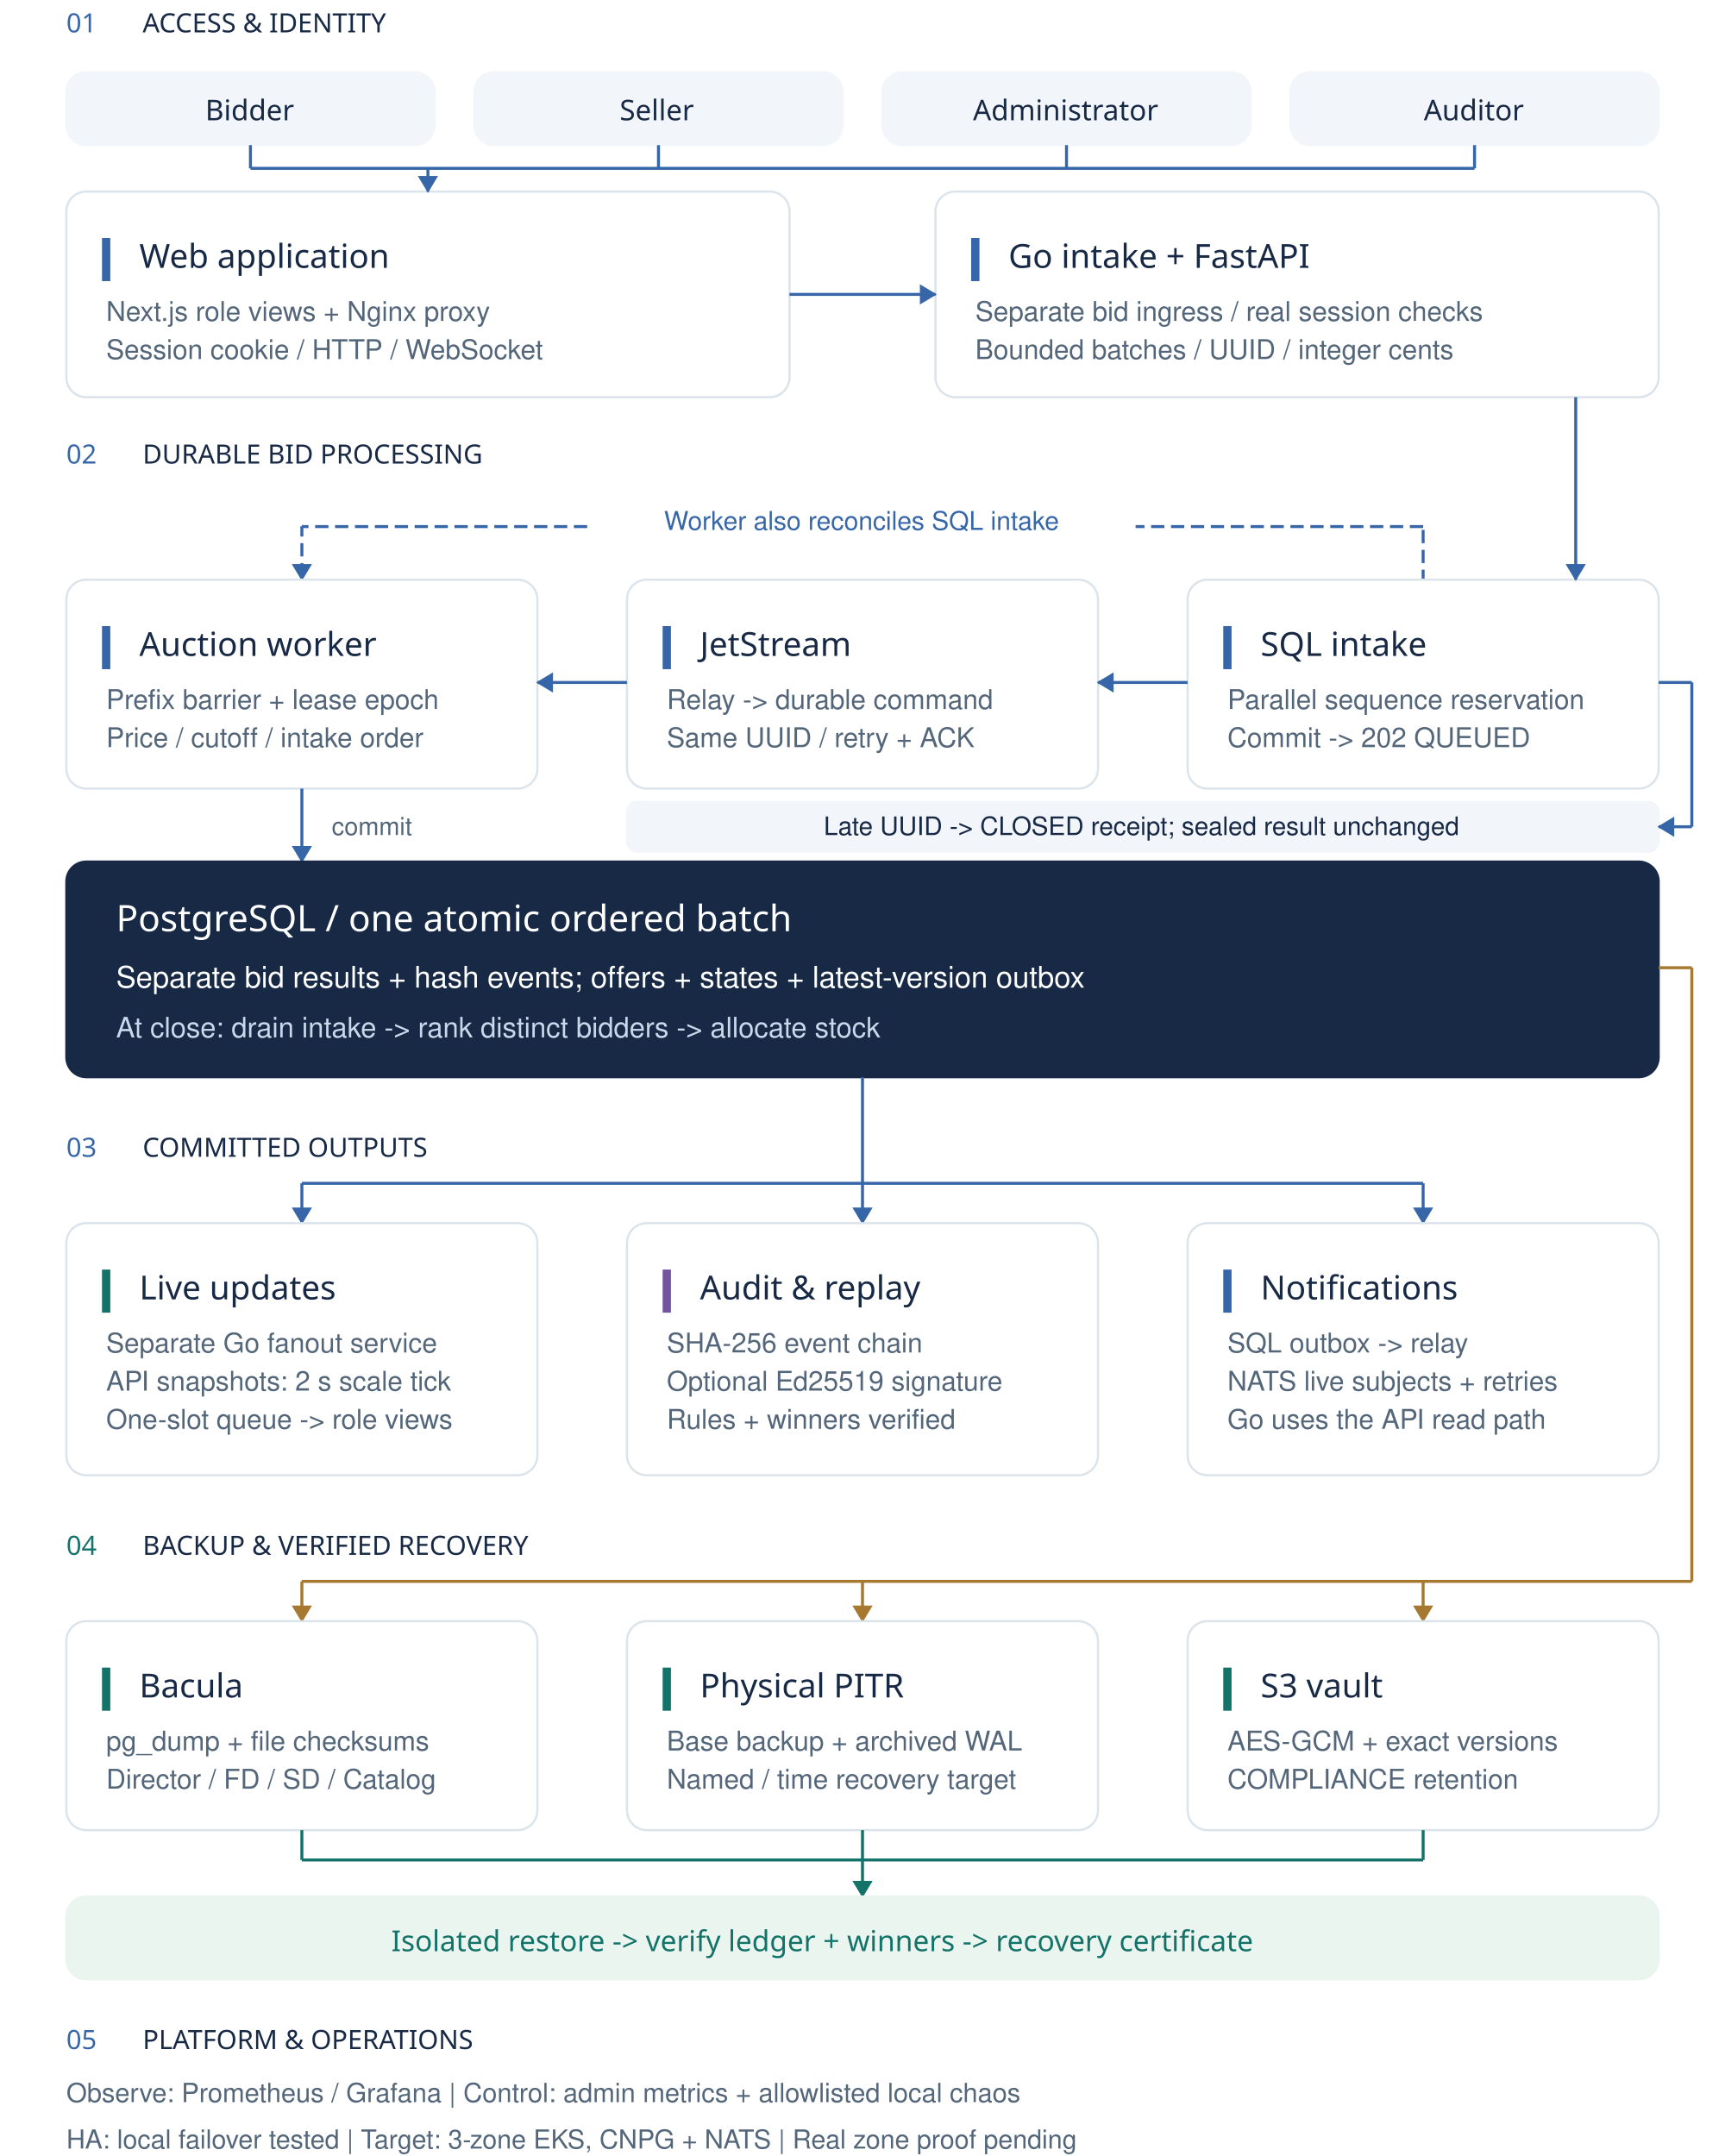
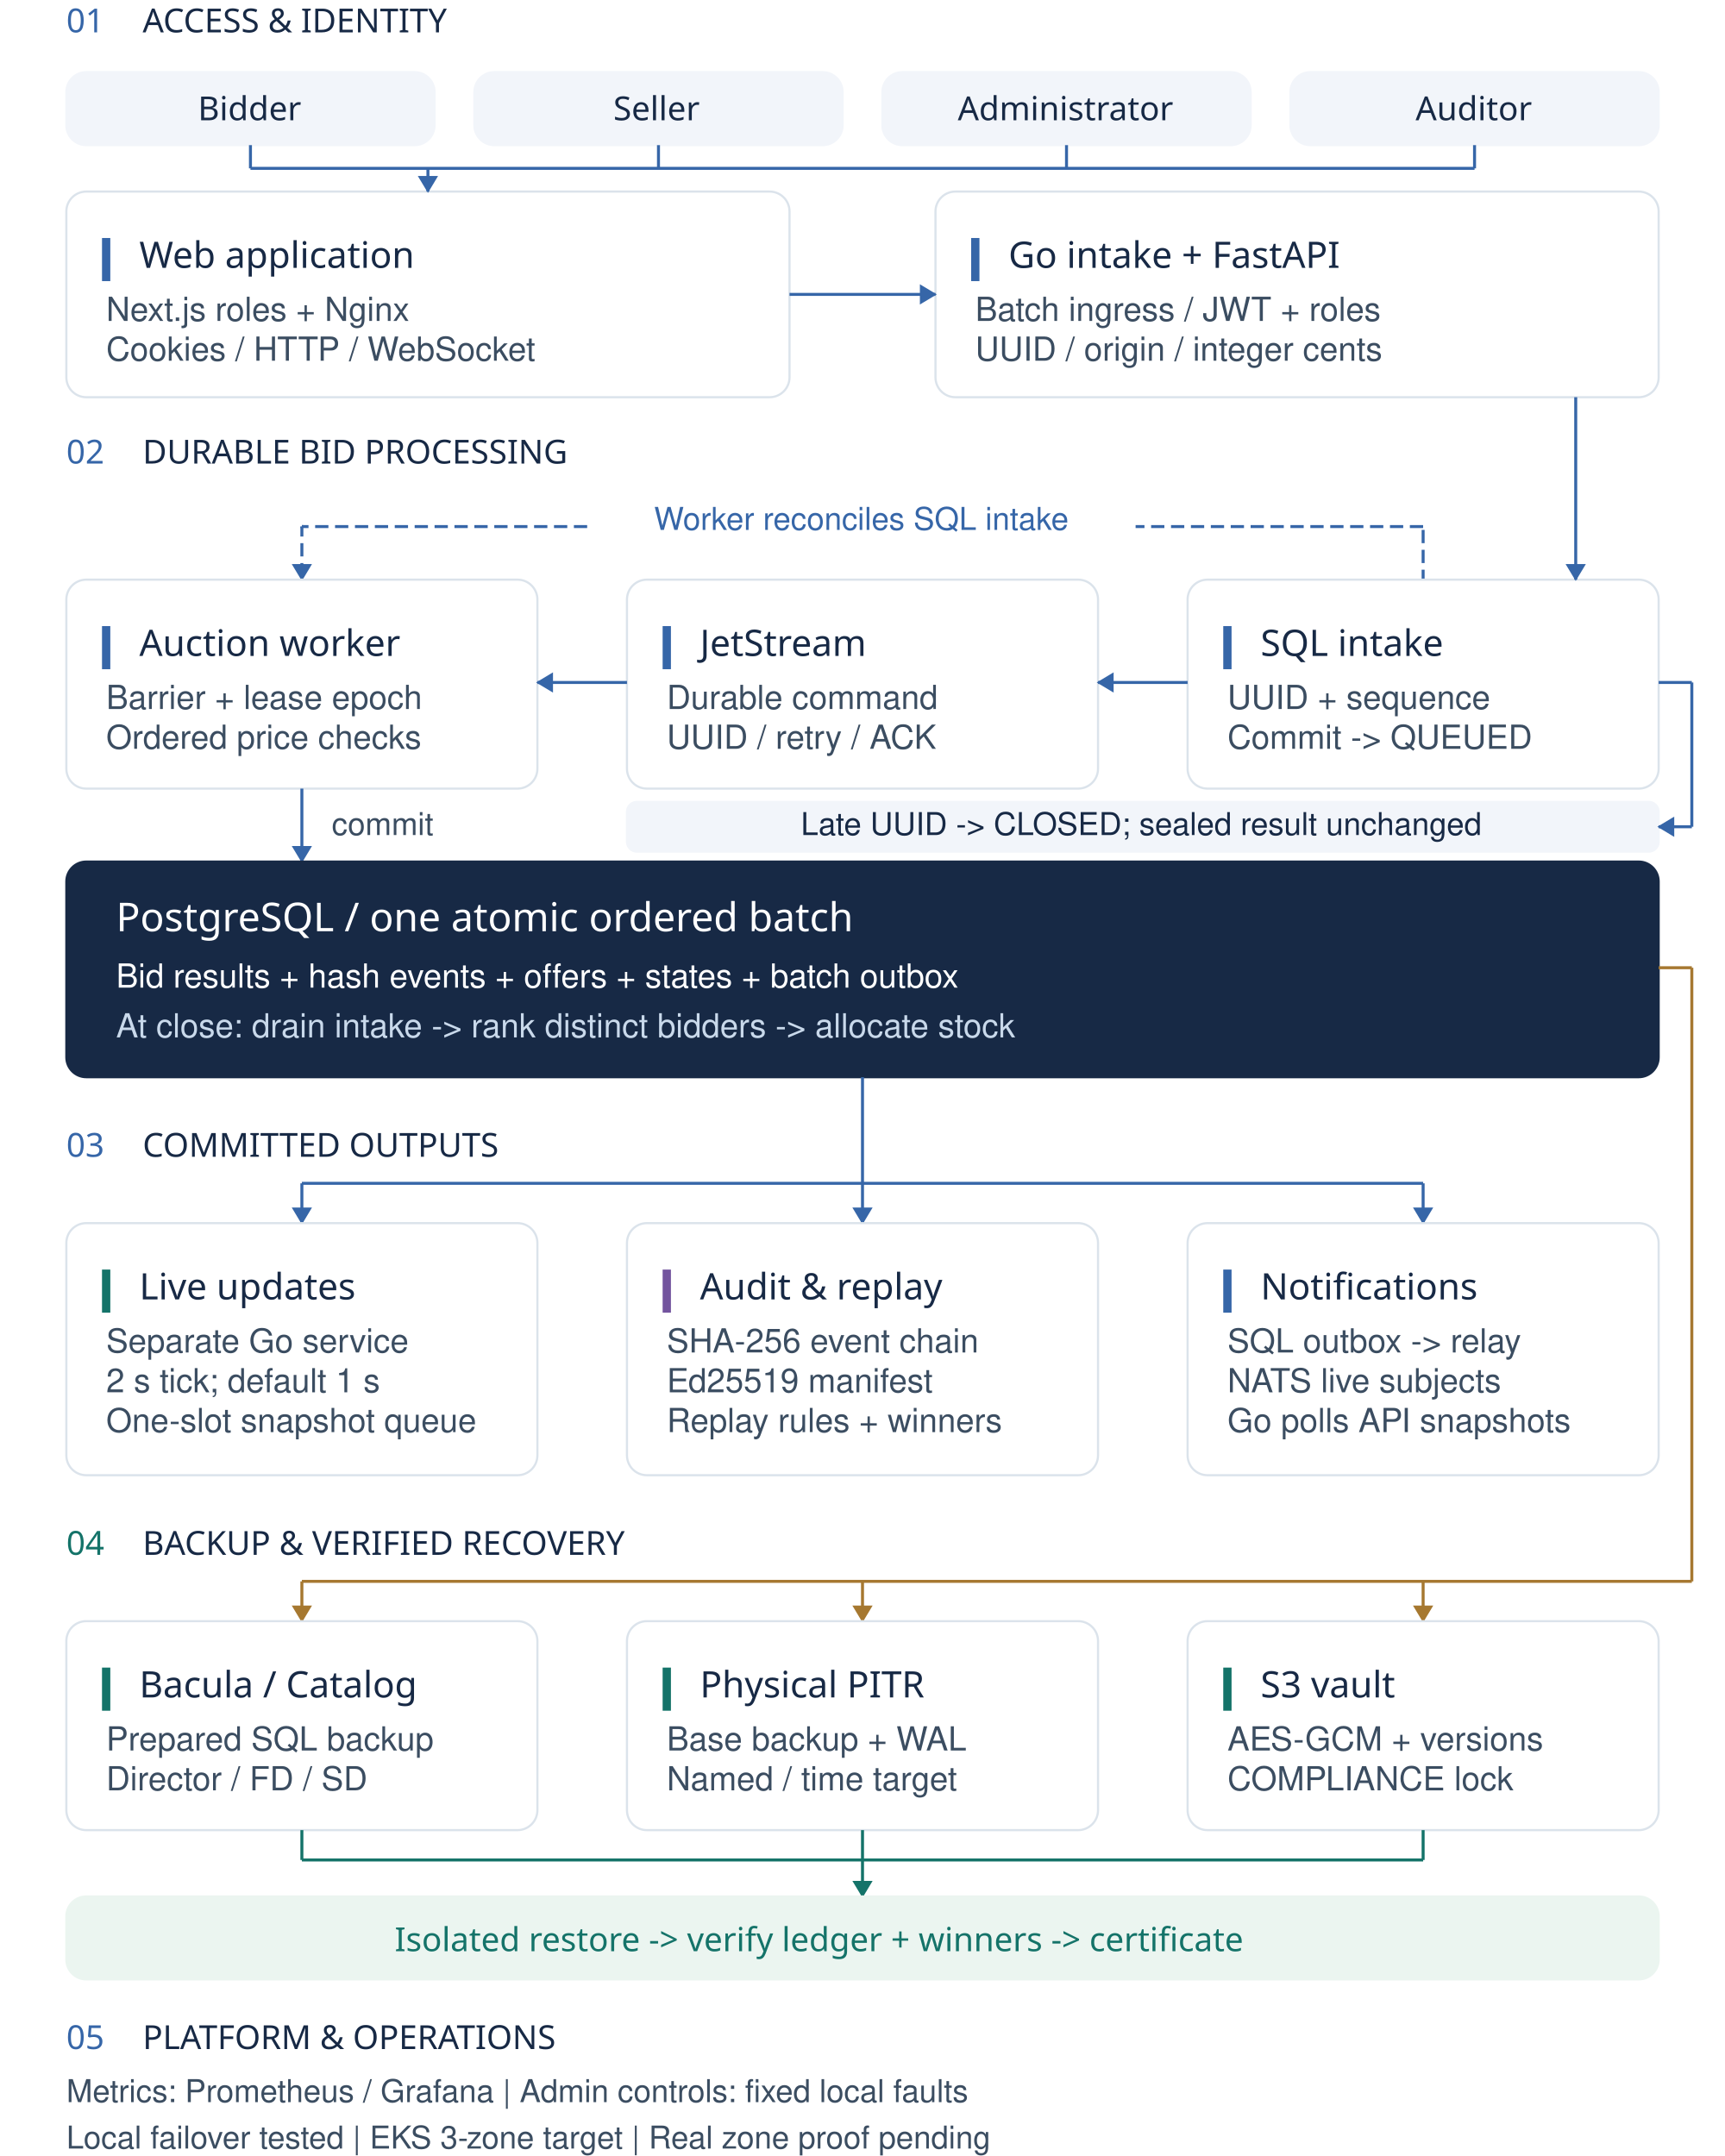
<svg xmlns="http://www.w3.org/2000/svg" width="1058" height="1322.5" preserveAspectRatio="xMinYMin meet" viewBox="0 0 1058 1322" version="1.0" fill-rule="evenodd">
  <clipPath id="clip">
    <rect x="0" y="0" width="1058" height="1322.5" />
  </clipPath>
  <g id="group" transform="scale(1,-1) translate(0,-1322)" style="clip-path: url(#clip)">
    <g transform=" matrix(2.034615,0,0,2.034615,0,0)">
-       <text x="20" y="640" style="font-family: Helvetica-Bold; font-size: 8px;fill: rgb(21%,40%,66%); stroke:none;" transform="translate(0,1280) scale(1,-1)">01</text>
-       <text x="43" y="640" style="font-family: Helvetica-Bold; font-size: 8px;fill: rgb(9%,16%,27%); stroke:none;" transform="translate(0,1280) scale(1,-1)">ACCESS &amp; IDENTITY</text>
+       <text x="20" y="640" style="font-family: Helvetica-Bold; font-size: 10px;fill: rgb(21%,40%,66%); stroke:none;" transform="translate(0,1280) scale(1,-1)">01</text>
+       <text x="43" y="640" style="font-family: Helvetica-Bold; font-size: 10px;fill: rgb(9%,16%,27%); stroke:none;" transform="translate(0,1280) scale(1,-1)">ACCESS &amp; IDENTITY</text>
      <rect x="20" y="606" width="111" height="22" rx="6" ry="6" style="stroke: rgb(95%,96%,98%); stroke-linecap: butt; stroke-width: 0.65; fill: rgb(95%,96%,98%); fill-rule: evenodd;" />
-       <text x="61.882" y="613.5" style="font-family: Helvetica-Bold; font-size: 8.6px;fill: rgb(9%,16%,27%); stroke:none;" transform="translate(0,1227) scale(1,-1)">Bidder</text>
+       <text x="59.665" y="613.5" style="font-family: Helvetica-Bold; font-size: 10px;fill: rgb(9%,16%,27%); stroke:none;" transform="translate(0,1227) scale(1,-1)">Bidder</text>
      <path d="M 75.5,606 L 75.5,599 Z" style="stroke: rgb(21%,40%,66%); stroke-linecap: butt; stroke-width: 0.9;" />
      <rect x="143" y="606" width="111" height="22" rx="6" ry="6" style="stroke: rgb(95%,96%,98%); stroke-linecap: butt; stroke-width: 0.65; fill: rgb(95%,96%,98%); fill-rule: evenodd;" />
-       <text x="186.787" y="613.5" style="font-family: Helvetica-Bold; font-size: 8.6px;fill: rgb(9%,16%,27%); stroke:none;" transform="translate(0,1227) scale(1,-1)">Seller</text>
+       <text x="184.88" y="613.5" style="font-family: Helvetica-Bold; font-size: 10px;fill: rgb(9%,16%,27%); stroke:none;" transform="translate(0,1227) scale(1,-1)">Seller</text>
      <path d="M 198.5,606 L 198.5,599 Z" style="stroke: rgb(21%,40%,66%); stroke-linecap: butt; stroke-width: 0.9;" />
      <rect x="266" y="606" width="111" height="22" rx="6" ry="6" style="stroke: rgb(95%,96%,98%); stroke-linecap: butt; stroke-width: 0.65; fill: rgb(95%,96%,98%); fill-rule: evenodd;" />
-       <text x="293.309" y="613.5" style="font-family: Helvetica-Bold; font-size: 8.6px;fill: rgb(9%,16%,27%); stroke:none;" transform="translate(0,1227) scale(1,-1)">Administrator</text>
+       <text x="288.72" y="613.5" style="font-family: Helvetica-Bold; font-size: 10px;fill: rgb(9%,16%,27%); stroke:none;" transform="translate(0,1227) scale(1,-1)">Administrator</text>
      <path d="M 321.5,606 L 321.5,599 Z" style="stroke: rgb(21%,40%,66%); stroke-linecap: butt; stroke-width: 0.9;" />
      <rect x="389" y="606" width="111" height="22" rx="6" ry="6" style="stroke: rgb(95%,96%,98%); stroke-linecap: butt; stroke-width: 0.65; fill: rgb(95%,96%,98%); fill-rule: evenodd;" />
-       <text x="429.214" y="613.5" style="font-family: Helvetica-Bold; font-size: 8.6px;fill: rgb(9%,16%,27%); stroke:none;" transform="translate(0,1227) scale(1,-1)">Auditor</text>
+       <text x="426.725" y="613.5" style="font-family: Helvetica-Bold; font-size: 10px;fill: rgb(9%,16%,27%); stroke:none;" transform="translate(0,1227) scale(1,-1)">Auditor</text>
      <path d="M 444.5,606 L 444.5,599 Z" style="stroke: rgb(21%,40%,66%); stroke-linecap: butt; stroke-width: 0.9;" />
      <rect x="20" y="530" width="218" height="62" rx="6" ry="6" style="stroke: rgb(86%,89%,92%); stroke-linecap: butt; stroke-width: 0.65; fill: rgb(100%,100%,100%); fill-rule: evenodd;" />
      <path d="M 32,578 L 32,565 Z" style="stroke: rgb(21%,40%,66%); stroke-linecap: butt; stroke-width: 2.5;" />
-       <text x="42" y="569" style="font-family: Helvetica-Bold; font-size: 10px;fill: rgb(9%,16%,27%); stroke:none;" transform="translate(0,1138) scale(1,-1)">Web application</text>
-       <text x="32" y="553.0" style="font-family: Helvetica; font-size: 8.2px;fill: rgb(33%,40%,48%); stroke:none;" transform="translate(0,1106) scale(1,-1)">Next.js role views + Nginx proxy</text>
-       <text x="32" y="541.5" style="font-family: Helvetica; font-size: 8.2px;fill: rgb(33%,40%,48%); stroke:none;" transform="translate(0,1083) scale(1,-1)">Session cookie / HTTP / WebSocket</text>
+       <text x="42" y="569" style="font-family: Helvetica-Bold; font-size: 11px;fill: rgb(9%,16%,27%); stroke:none;" transform="translate(0,1138) scale(1,-1)">Web application</text>
+       <text x="32" y="553" style="font-family: Helvetica; font-size: 10px;fill: rgb(23%,30%,38%); stroke:none;" transform="translate(0,1106) scale(1,-1)">Next.js roles + Nginx</text>
+       <text x="32" y="541" style="font-family: Helvetica; font-size: 10px;fill: rgb(23%,30%,38%); stroke:none;" transform="translate(0,1082) scale(1,-1)">Cookies / HTTP / WebSocket</text>
      <rect x="282" y="530" width="218" height="62" rx="6" ry="6" style="stroke: rgb(86%,89%,92%); stroke-linecap: butt; stroke-width: 0.65; fill: rgb(100%,100%,100%); fill-rule: evenodd;" />
      <path d="M 294,578 L 294,565 Z" style="stroke: rgb(21%,40%,66%); stroke-linecap: butt; stroke-width: 2.5;" />
-       <text x="304" y="569" style="font-family: Helvetica-Bold; font-size: 10px;fill: rgb(9%,16%,27%); stroke:none;" transform="translate(0,1138) scale(1,-1)">Go intake + FastAPI</text>
-       <text x="294" y="553.0" style="font-family: Helvetica; font-size: 8.2px;fill: rgb(33%,40%,48%); stroke:none;" transform="translate(0,1106) scale(1,-1)">Separate bid ingress / real session checks</text>
-       <text x="294" y="541.5" style="font-family: Helvetica; font-size: 8.2px;fill: rgb(33%,40%,48%); stroke:none;" transform="translate(0,1083) scale(1,-1)">Bounded batches / UUID / integer cents</text>
+       <text x="304" y="569" style="font-family: Helvetica-Bold; font-size: 11px;fill: rgb(9%,16%,27%); stroke:none;" transform="translate(0,1138) scale(1,-1)">Go intake + FastAPI</text>
+       <text x="294" y="553" style="font-family: Helvetica; font-size: 10px;fill: rgb(23%,30%,38%); stroke:none;" transform="translate(0,1106) scale(1,-1)">Batch ingress / JWT + roles</text>
+       <text x="294" y="541" style="font-family: Helvetica; font-size: 10px;fill: rgb(23%,30%,38%); stroke:none;" transform="translate(0,1082) scale(1,-1)">UUID / origin / integer cents</text>
      <path d="M 75.5,599 L 444.5,599 Z" style="stroke: rgb(21%,40%,66%); stroke-linecap: butt; stroke-width: 0.9;" />
      <path d="M 129,599 L 129,592 Z" style="stroke: rgb(21%,40%,66%); stroke-linecap: butt; stroke-width: 0.9;" />
      <polygon points="129 592, 126.3 596.5, 131.7 596.5" style="stroke: rgb(21%,40%,66%); stroke-linecap: butt; stroke-width: 0.4; fill: rgb(21%,40%,66%); fill-rule: evenodd;" />
      <path d="M 238,561 L 282,561 Z" style="stroke: rgb(21%,40%,66%); stroke-linecap: butt; stroke-width: 0.9;" />
      <polygon points="282 561, 277.5 558.3, 277.5 563.7" style="stroke: rgb(21%,40%,66%); stroke-linecap: butt; stroke-width: 0.4; fill: rgb(21%,40%,66%); fill-rule: evenodd;" />
-       <text x="20" y="510" style="font-family: Helvetica-Bold; font-size: 8px;fill: rgb(21%,40%,66%); stroke:none;" transform="translate(0,1020) scale(1,-1)">02</text>
-       <text x="43" y="510" style="font-family: Helvetica-Bold; font-size: 8px;fill: rgb(9%,16%,27%); stroke:none;" transform="translate(0,1020) scale(1,-1)">DURABLE BID PROCESSING</text>
+       <text x="20" y="510" style="font-family: Helvetica-Bold; font-size: 10px;fill: rgb(21%,40%,66%); stroke:none;" transform="translate(0,1020) scale(1,-1)">02</text>
+       <text x="43" y="510" style="font-family: Helvetica-Bold; font-size: 10px;fill: rgb(9%,16%,27%); stroke:none;" transform="translate(0,1020) scale(1,-1)">DURABLE BID PROCESSING</text>
      <path d="M 429,475 L 429,491 Z" style="stroke: rgb(21%,40%,66%); stroke-linecap: butt; stroke-width: 0.9; stroke-dasharray: 3, 3;" />
      <path d="M 429,491 L 91,491 Z" style="stroke: rgb(21%,40%,66%); stroke-linecap: butt; stroke-width: 0.9; stroke-dasharray: 3, 3;" />
      <path d="M 91,491 L 91,475 Z" style="stroke: rgb(21%,40%,66%); stroke-linecap: butt; stroke-width: 0.9; stroke-dasharray: 3, 3;" />
      <polygon points="91 475, 88.3 479.5, 93.7 479.5" style="stroke: rgb(21%,40%,66%); stroke-linecap: butt; stroke-width: 0.4; fill: rgb(21%,40%,66%); fill-rule: evenodd;" />
      <rect x="178" y="485" width="164" height="15" style="stroke: rgb(100%,100%,100%); stroke-linecap: butt; stroke-width: 0.65; fill: rgb(100%,100%,100%); fill-rule: evenodd;" />
-       <text x="200.182" y="490" style="font-family: Helvetica; font-size: 7.8px;fill: rgb(21%,40%,66%); stroke:none;" transform="translate(0,980) scale(1,-1)">Worker also reconciles SQL intake</text>
+       <text x="197.177" y="490" style="font-family: Helvetica; font-size: 9.5px;fill: rgb(21%,40%,66%); stroke:none;" transform="translate(0,980) scale(1,-1)">Worker reconciles SQL intake</text>
      <rect x="358" y="412" width="142" height="63" rx="6" ry="6" style="stroke: rgb(86%,89%,92%); stroke-linecap: butt; stroke-width: 0.65; fill: rgb(100%,100%,100%); fill-rule: evenodd;" />
      <path d="M 370,461 L 370,448 Z" style="stroke: rgb(21%,40%,66%); stroke-linecap: butt; stroke-width: 2.5;" />
-       <text x="380" y="452" style="font-family: Helvetica-Bold; font-size: 10px;fill: rgb(9%,16%,27%); stroke:none;" transform="translate(0,904) scale(1,-1)">SQL intake</text>
-       <text x="370" y="436.0" style="font-family: Helvetica; font-size: 8.2px;fill: rgb(33%,40%,48%); stroke:none;" transform="translate(0,872) scale(1,-1)">Parallel sequence reservation</text>
-       <text x="370" y="424.5" style="font-family: Helvetica; font-size: 8.2px;fill: rgb(33%,40%,48%); stroke:none;" transform="translate(0,849) scale(1,-1)">Commit -&gt; 202 QUEUED</text>
+       <text x="380" y="452" style="font-family: Helvetica-Bold; font-size: 11px;fill: rgb(9%,16%,27%); stroke:none;" transform="translate(0,904) scale(1,-1)">SQL intake</text>
+       <text x="370" y="436" style="font-family: Helvetica; font-size: 10px;fill: rgb(23%,30%,38%); stroke:none;" transform="translate(0,872) scale(1,-1)">UUID + sequence</text>
+       <text x="370" y="424" style="font-family: Helvetica; font-size: 10px;fill: rgb(23%,30%,38%); stroke:none;" transform="translate(0,848) scale(1,-1)">Commit -&gt; QUEUED</text>
      <rect x="189" y="412" width="142" height="63" rx="6" ry="6" style="stroke: rgb(86%,89%,92%); stroke-linecap: butt; stroke-width: 0.65; fill: rgb(100%,100%,100%); fill-rule: evenodd;" />
      <path d="M 201,461 L 201,448 Z" style="stroke: rgb(21%,40%,66%); stroke-linecap: butt; stroke-width: 2.5;" />
-       <text x="211" y="452" style="font-family: Helvetica-Bold; font-size: 10px;fill: rgb(9%,16%,27%); stroke:none;" transform="translate(0,904) scale(1,-1)">JetStream</text>
-       <text x="201" y="436.0" style="font-family: Helvetica; font-size: 8.2px;fill: rgb(33%,40%,48%); stroke:none;" transform="translate(0,872) scale(1,-1)">Relay -&gt; durable command</text>
-       <text x="201" y="424.5" style="font-family: Helvetica; font-size: 8.2px;fill: rgb(33%,40%,48%); stroke:none;" transform="translate(0,849) scale(1,-1)">Same UUID / retry + ACK</text>
+       <text x="211" y="452" style="font-family: Helvetica-Bold; font-size: 11px;fill: rgb(9%,16%,27%); stroke:none;" transform="translate(0,904) scale(1,-1)">JetStream</text>
+       <text x="201" y="436" style="font-family: Helvetica; font-size: 10px;fill: rgb(23%,30%,38%); stroke:none;" transform="translate(0,872) scale(1,-1)">Durable command</text>
+       <text x="201" y="424" style="font-family: Helvetica; font-size: 10px;fill: rgb(23%,30%,38%); stroke:none;" transform="translate(0,848) scale(1,-1)">UUID / retry / ACK</text>
      <rect x="20" y="412" width="142" height="63" rx="6" ry="6" style="stroke: rgb(86%,89%,92%); stroke-linecap: butt; stroke-width: 0.65; fill: rgb(100%,100%,100%); fill-rule: evenodd;" />
      <path d="M 32,461 L 32,448 Z" style="stroke: rgb(21%,40%,66%); stroke-linecap: butt; stroke-width: 2.5;" />
-       <text x="42" y="452" style="font-family: Helvetica-Bold; font-size: 10px;fill: rgb(9%,16%,27%); stroke:none;" transform="translate(0,904) scale(1,-1)">Auction worker</text>
-       <text x="32" y="436.0" style="font-family: Helvetica; font-size: 8.2px;fill: rgb(33%,40%,48%); stroke:none;" transform="translate(0,872) scale(1,-1)">Prefix barrier + lease epoch</text>
-       <text x="32" y="424.5" style="font-family: Helvetica; font-size: 8.2px;fill: rgb(33%,40%,48%); stroke:none;" transform="translate(0,849) scale(1,-1)">Price / cutoff / intake order</text>
+       <text x="42" y="452" style="font-family: Helvetica-Bold; font-size: 11px;fill: rgb(9%,16%,27%); stroke:none;" transform="translate(0,904) scale(1,-1)">Auction worker</text>
+       <text x="32" y="436" style="font-family: Helvetica; font-size: 10px;fill: rgb(23%,30%,38%); stroke:none;" transform="translate(0,872) scale(1,-1)">Barrier + lease epoch</text>
+       <text x="32" y="424" style="font-family: Helvetica; font-size: 10px;fill: rgb(23%,30%,38%); stroke:none;" transform="translate(0,848) scale(1,-1)">Ordered price checks</text>
      <path d="M 475,530 L 475,475 Z" style="stroke: rgb(21%,40%,66%); stroke-linecap: butt; stroke-width: 0.9;" />
      <polygon points="475 475, 472.3 479.5, 477.7 479.5" style="stroke: rgb(21%,40%,66%); stroke-linecap: butt; stroke-width: 0.4; fill: rgb(21%,40%,66%); fill-rule: evenodd;" />
      <path d="M 358,444 L 331,444 Z" style="stroke: rgb(21%,40%,66%); stroke-linecap: butt; stroke-width: 0.9;" />
      <polygon points="331 444, 335.5 441.3, 335.5 446.7" style="stroke: rgb(21%,40%,66%); stroke-linecap: butt; stroke-width: 0.4; fill: rgb(21%,40%,66%); fill-rule: evenodd;" />
      <path d="M 189,444 L 162,444 Z" style="stroke: rgb(21%,40%,66%); stroke-linecap: butt; stroke-width: 0.9;" />
      <polygon points="162 444, 166.5 441.3, 166.5 446.7" style="stroke: rgb(21%,40%,66%); stroke-linecap: butt; stroke-width: 0.4; fill: rgb(21%,40%,66%); fill-rule: evenodd;" />
      <rect x="189" y="393" width="311" height="15" rx="3" ry="3" style="stroke: rgb(95%,96%,98%); stroke-linecap: butt; stroke-width: 0.65; fill: rgb(95%,96%,98%); fill-rule: evenodd;" />
-       <text x="248.315" y="398" style="font-family: Helvetica; font-size: 7.7px;fill: rgb(9%,16%,27%); stroke:none;" transform="translate(0,796) scale(1,-1)">Late UUID -&gt; CLOSED receipt; sealed result unchanged</text>
+       <text x="241.406" y="398" style="font-family: Helvetica; font-size: 9.5px;fill: rgb(9%,16%,27%); stroke:none;" transform="translate(0,796) scale(1,-1)">Late UUID -&gt; CLOSED; sealed result unchanged</text>
      <path d="M 500,444 L 510,444 Z" style="stroke: rgb(21%,40%,66%); stroke-linecap: butt; stroke-width: 0.9;" />
      <path d="M 510,444 L 510,400.5 Z" style="stroke: rgb(21%,40%,66%); stroke-linecap: butt; stroke-width: 0.9;" />
      <path d="M 510,400.5 L 500,400.5 Z" style="stroke: rgb(21%,40%,66%); stroke-linecap: butt; stroke-width: 0.9;" />
      <polygon points="500 400.5, 504.5 397.8, 504.5 403.2" style="stroke: rgb(21%,40%,66%); stroke-linecap: butt; stroke-width: 0.4; fill: rgb(21%,40%,66%); fill-rule: evenodd;" />
      <path d="M 91,412 L 91,390 Z" style="stroke: rgb(21%,40%,66%); stroke-linecap: butt; stroke-width: 0.9;" />
      <polygon points="91 390, 88.3 394.5, 93.7 394.5" style="stroke: rgb(21%,40%,66%); stroke-linecap: butt; stroke-width: 0.4; fill: rgb(21%,40%,66%); fill-rule: evenodd;" />
-       <text x="100" y="398" style="font-family: Helvetica; font-size: 7.5px;fill: rgb(33%,40%,48%); stroke:none;" transform="translate(0,796) scale(1,-1)">commit</text>
+       <text x="100" y="398" style="font-family: Helvetica; font-size: 9.5px;fill: rgb(23%,30%,38%); stroke:none;" transform="translate(0,796) scale(1,-1)">commit</text>
      <rect x="20" y="325" width="480" height="65" rx="6" ry="6" style="stroke: rgb(9%,16%,27%); stroke-linecap: butt; stroke-width: 0.65; fill: rgb(9%,16%,27%); fill-rule: evenodd;" />
-       <text x="35" y="369" style="font-family: Helvetica-Bold; font-size: 11px;fill: rgb(100%,100%,100%); stroke:none;" transform="translate(0,738) scale(1,-1)">PostgreSQL  /  one atomic ordered batch</text>
-       <text x="35" y="352" style="font-family: Helvetica; font-size: 9px;fill: rgb(100%,100%,100%); stroke:none;" transform="translate(0,704) scale(1,-1)">Separate bid results + hash events; offers + states + latest-version outbox</text>
-       <text x="35" y="337" style="font-family: Helvetica; font-size: 8.5px;fill: rgb(79%,85%,92%); stroke:none;" transform="translate(0,674) scale(1,-1)">At close: drain intake -&gt; rank distinct bidders -&gt; allocate stock</text>
-       <text x="20" y="301" style="font-family: Helvetica-Bold; font-size: 8px;fill: rgb(21%,40%,66%); stroke:none;" transform="translate(0,602) scale(1,-1)">03</text>
-       <text x="43" y="301" style="font-family: Helvetica-Bold; font-size: 8px;fill: rgb(9%,16%,27%); stroke:none;" transform="translate(0,602) scale(1,-1)">COMMITTED OUTPUTS</text>
+       <text x="35" y="369" style="font-family: Helvetica-Bold; font-size: 12px;fill: rgb(100%,100%,100%); stroke:none;" transform="translate(0,738) scale(1,-1)">PostgreSQL  /  one atomic ordered batch</text>
+       <text x="35" y="352" style="font-family: Helvetica; font-size: 10px;fill: rgb(100%,100%,100%); stroke:none;" transform="translate(0,704) scale(1,-1)">Bid results + hash events + offers + states + batch outbox</text>
+       <text x="35" y="337" style="font-family: Helvetica; font-size: 10px;fill: rgb(79%,85%,92%); stroke:none;" transform="translate(0,674) scale(1,-1)">At close: drain intake -&gt; rank distinct bidders -&gt; allocate stock</text>
+       <text x="20" y="301" style="font-family: Helvetica-Bold; font-size: 10px;fill: rgb(21%,40%,66%); stroke:none;" transform="translate(0,602) scale(1,-1)">03</text>
+       <text x="43" y="301" style="font-family: Helvetica-Bold; font-size: 10px;fill: rgb(9%,16%,27%); stroke:none;" transform="translate(0,602) scale(1,-1)">COMMITTED OUTPUTS</text>
      <path d="M 260,325 L 260,293 Z" style="stroke: rgb(21%,40%,66%); stroke-linecap: butt; stroke-width: 0.9;" />
      <path d="M 91,293 L 429,293 Z" style="stroke: rgb(21%,40%,66%); stroke-linecap: butt; stroke-width: 0.9;" />
      <path d="M 91,293 L 91,281 Z" style="stroke: rgb(21%,40%,66%); stroke-linecap: butt; stroke-width: 0.9;" />
      <polygon points="91 281, 88.3 285.5, 93.7 285.5" style="stroke: rgb(21%,40%,66%); stroke-linecap: butt; stroke-width: 0.4; fill: rgb(21%,40%,66%); fill-rule: evenodd;" />
      <path d="M 260,293 L 260,281 Z" style="stroke: rgb(21%,40%,66%); stroke-linecap: butt; stroke-width: 0.9;" />
      <polygon points="260 281, 257.3 285.5, 262.7 285.5" style="stroke: rgb(21%,40%,66%); stroke-linecap: butt; stroke-width: 0.4; fill: rgb(21%,40%,66%); fill-rule: evenodd;" />
      <path d="M 429,293 L 429,281 Z" style="stroke: rgb(21%,40%,66%); stroke-linecap: butt; stroke-width: 0.9;" />
      <polygon points="429 281, 426.3 285.5, 431.7 285.5" style="stroke: rgb(21%,40%,66%); stroke-linecap: butt; stroke-width: 0.4; fill: rgb(21%,40%,66%); fill-rule: evenodd;" />
      <rect x="20" y="205" width="142" height="76" rx="6" ry="6" style="stroke: rgb(86%,89%,92%); stroke-linecap: butt; stroke-width: 0.65; fill: rgb(100%,100%,100%); fill-rule: evenodd;" />
      <path d="M 32,267 L 32,254 Z" style="stroke: rgb(8%,45%,41%); stroke-linecap: butt; stroke-width: 2.5;" />
-       <text x="42" y="258" style="font-family: Helvetica-Bold; font-size: 10px;fill: rgb(9%,16%,27%); stroke:none;" transform="translate(0,516) scale(1,-1)">Live updates</text>
-       <text x="32" y="242.0" style="font-family: Helvetica; font-size: 8.2px;fill: rgb(33%,40%,48%); stroke:none;" transform="translate(0,484) scale(1,-1)">Separate Go fanout service</text>
-       <text x="32" y="230.5" style="font-family: Helvetica; font-size: 8.2px;fill: rgb(33%,40%,48%); stroke:none;" transform="translate(0,461) scale(1,-1)">API snapshots: 2 s scale tick</text>
-       <text x="32" y="219.0" style="font-family: Helvetica; font-size: 8.2px;fill: rgb(33%,40%,48%); stroke:none;" transform="translate(0,438) scale(1,-1)">One-slot queue -&gt; role views</text>
+       <text x="42" y="258" style="font-family: Helvetica-Bold; font-size: 11px;fill: rgb(9%,16%,27%); stroke:none;" transform="translate(0,516) scale(1,-1)">Live updates</text>
+       <text x="32" y="242" style="font-family: Helvetica; font-size: 10px;fill: rgb(23%,30%,38%); stroke:none;" transform="translate(0,484) scale(1,-1)">Separate Go service</text>
+       <text x="32" y="230" style="font-family: Helvetica; font-size: 10px;fill: rgb(23%,30%,38%); stroke:none;" transform="translate(0,460) scale(1,-1)">2 s tick; default 1 s</text>
+       <text x="32" y="218" style="font-family: Helvetica; font-size: 10px;fill: rgb(23%,30%,38%); stroke:none;" transform="translate(0,436) scale(1,-1)">One-slot snapshot queue</text>
      <rect x="189" y="205" width="142" height="76" rx="6" ry="6" style="stroke: rgb(86%,89%,92%); stroke-linecap: butt; stroke-width: 0.65; fill: rgb(100%,100%,100%); fill-rule: evenodd;" />
      <path d="M 201,267 L 201,254 Z" style="stroke: rgb(45%,33%,62%); stroke-linecap: butt; stroke-width: 2.5;" />
-       <text x="211" y="258" style="font-family: Helvetica-Bold; font-size: 10px;fill: rgb(9%,16%,27%); stroke:none;" transform="translate(0,516) scale(1,-1)">Audit &amp; replay</text>
-       <text x="201" y="242.0" style="font-family: Helvetica; font-size: 8.2px;fill: rgb(33%,40%,48%); stroke:none;" transform="translate(0,484) scale(1,-1)">SHA-256 event chain</text>
-       <text x="201" y="230.5" style="font-family: Helvetica; font-size: 8.2px;fill: rgb(33%,40%,48%); stroke:none;" transform="translate(0,461) scale(1,-1)">Optional Ed25519 signature</text>
-       <text x="201" y="219.0" style="font-family: Helvetica; font-size: 8.2px;fill: rgb(33%,40%,48%); stroke:none;" transform="translate(0,438) scale(1,-1)">Rules + winners verified</text>
+       <text x="211" y="258" style="font-family: Helvetica-Bold; font-size: 11px;fill: rgb(9%,16%,27%); stroke:none;" transform="translate(0,516) scale(1,-1)">Audit &amp; replay</text>
+       <text x="201" y="242" style="font-family: Helvetica; font-size: 10px;fill: rgb(23%,30%,38%); stroke:none;" transform="translate(0,484) scale(1,-1)">SHA-256 event chain</text>
+       <text x="201" y="230" style="font-family: Helvetica; font-size: 10px;fill: rgb(23%,30%,38%); stroke:none;" transform="translate(0,460) scale(1,-1)">Ed25519 manifest</text>
+       <text x="201" y="218" style="font-family: Helvetica; font-size: 10px;fill: rgb(23%,30%,38%); stroke:none;" transform="translate(0,436) scale(1,-1)">Replay rules + winners</text>
      <rect x="358" y="205" width="142" height="76" rx="6" ry="6" style="stroke: rgb(86%,89%,92%); stroke-linecap: butt; stroke-width: 0.65; fill: rgb(100%,100%,100%); fill-rule: evenodd;" />
      <path d="M 370,267 L 370,254 Z" style="stroke: rgb(21%,40%,66%); stroke-linecap: butt; stroke-width: 2.5;" />
-       <text x="380" y="258" style="font-family: Helvetica-Bold; font-size: 10px;fill: rgb(9%,16%,27%); stroke:none;" transform="translate(0,516) scale(1,-1)">Notifications</text>
-       <text x="370" y="242.0" style="font-family: Helvetica; font-size: 8.2px;fill: rgb(33%,40%,48%); stroke:none;" transform="translate(0,484) scale(1,-1)">SQL outbox -&gt; relay</text>
-       <text x="370" y="230.5" style="font-family: Helvetica; font-size: 8.2px;fill: rgb(33%,40%,48%); stroke:none;" transform="translate(0,461) scale(1,-1)">NATS live subjects + retries</text>
-       <text x="370" y="219.0" style="font-family: Helvetica; font-size: 8.2px;fill: rgb(33%,40%,48%); stroke:none;" transform="translate(0,438) scale(1,-1)">Go uses the API read path</text>
-       <text x="20" y="181" style="font-family: Helvetica-Bold; font-size: 8px;fill: rgb(8%,45%,41%); stroke:none;" transform="translate(0,362) scale(1,-1)">04</text>
-       <text x="43" y="181" style="font-family: Helvetica-Bold; font-size: 8px;fill: rgb(9%,16%,27%); stroke:none;" transform="translate(0,362) scale(1,-1)">BACKUP &amp; VERIFIED RECOVERY</text>
+       <text x="380" y="258" style="font-family: Helvetica-Bold; font-size: 11px;fill: rgb(9%,16%,27%); stroke:none;" transform="translate(0,516) scale(1,-1)">Notifications</text>
+       <text x="370" y="242" style="font-family: Helvetica; font-size: 10px;fill: rgb(23%,30%,38%); stroke:none;" transform="translate(0,484) scale(1,-1)">SQL outbox -&gt; relay</text>
+       <text x="370" y="230" style="font-family: Helvetica; font-size: 10px;fill: rgb(23%,30%,38%); stroke:none;" transform="translate(0,460) scale(1,-1)">NATS live subjects</text>
+       <text x="370" y="218" style="font-family: Helvetica; font-size: 10px;fill: rgb(23%,30%,38%); stroke:none;" transform="translate(0,436) scale(1,-1)">Go polls API snapshots</text>
+       <text x="20" y="181" style="font-family: Helvetica-Bold; font-size: 10px;fill: rgb(8%,45%,41%); stroke:none;" transform="translate(0,362) scale(1,-1)">04</text>
+       <text x="43" y="181" style="font-family: Helvetica-Bold; font-size: 10px;fill: rgb(9%,16%,27%); stroke:none;" transform="translate(0,362) scale(1,-1)">BACKUP &amp; VERIFIED RECOVERY</text>
      <path d="M 500,358 L 510,358 Z" style="stroke: rgb(65%,47%,19%); stroke-linecap: butt; stroke-width: 0.9;" />
      <path d="M 510,358 L 510,173 Z" style="stroke: rgb(65%,47%,19%); stroke-linecap: butt; stroke-width: 0.9;" />
      <path d="M 510,173 L 91,173 Z" style="stroke: rgb(65%,47%,19%); stroke-linecap: butt; stroke-width: 0.9;" />
      <path d="M 91,173 L 91,161 Z" style="stroke: rgb(65%,47%,19%); stroke-linecap: butt; stroke-width: 0.9;" />
      <polygon points="91 161, 88.3 165.5, 93.7 165.5" style="stroke: rgb(65%,47%,19%); stroke-linecap: butt; stroke-width: 0.4; fill: rgb(65%,47%,19%); fill-rule: evenodd;" />
      <path d="M 260,173 L 260,161 Z" style="stroke: rgb(65%,47%,19%); stroke-linecap: butt; stroke-width: 0.9;" />
      <polygon points="260 161, 257.3 165.5, 262.7 165.5" style="stroke: rgb(65%,47%,19%); stroke-linecap: butt; stroke-width: 0.4; fill: rgb(65%,47%,19%); fill-rule: evenodd;" />
      <path d="M 429,173 L 429,161 Z" style="stroke: rgb(65%,47%,19%); stroke-linecap: butt; stroke-width: 0.9;" />
      <polygon points="429 161, 426.3 165.5, 431.7 165.5" style="stroke: rgb(65%,47%,19%); stroke-linecap: butt; stroke-width: 0.4; fill: rgb(65%,47%,19%); fill-rule: evenodd;" />
      <rect x="20" y="98" width="142" height="63" rx="6" ry="6" style="stroke: rgb(86%,89%,92%); stroke-linecap: butt; stroke-width: 0.65; fill: rgb(100%,100%,100%); fill-rule: evenodd;" />
      <path d="M 32,147 L 32,134 Z" style="stroke: rgb(8%,45%,41%); stroke-linecap: butt; stroke-width: 2.5;" />
-       <text x="42" y="138" style="font-family: Helvetica-Bold; font-size: 10px;fill: rgb(9%,16%,27%); stroke:none;" transform="translate(0,276) scale(1,-1)">Bacula</text>
-       <text x="32" y="122.0" style="font-family: Helvetica; font-size: 8.2px;fill: rgb(33%,40%,48%); stroke:none;" transform="translate(0,244) scale(1,-1)">pg_dump + file checksums</text>
-       <text x="32" y="110.5" style="font-family: Helvetica; font-size: 8.2px;fill: rgb(33%,40%,48%); stroke:none;" transform="translate(0,221) scale(1,-1)">Director / FD / SD / Catalog</text>
+       <text x="42" y="138" style="font-family: Helvetica-Bold; font-size: 11px;fill: rgb(9%,16%,27%); stroke:none;" transform="translate(0,276) scale(1,-1)">Bacula / Catalog</text>
+       <text x="32" y="122" style="font-family: Helvetica; font-size: 10px;fill: rgb(23%,30%,38%); stroke:none;" transform="translate(0,244) scale(1,-1)">Prepared SQL backup</text>
+       <text x="32" y="110" style="font-family: Helvetica; font-size: 10px;fill: rgb(23%,30%,38%); stroke:none;" transform="translate(0,220) scale(1,-1)">Director / FD / SD</text>
      <rect x="189" y="98" width="142" height="63" rx="6" ry="6" style="stroke: rgb(86%,89%,92%); stroke-linecap: butt; stroke-width: 0.65; fill: rgb(100%,100%,100%); fill-rule: evenodd;" />
      <path d="M 201,147 L 201,134 Z" style="stroke: rgb(8%,45%,41%); stroke-linecap: butt; stroke-width: 2.5;" />
-       <text x="211" y="138" style="font-family: Helvetica-Bold; font-size: 10px;fill: rgb(9%,16%,27%); stroke:none;" transform="translate(0,276) scale(1,-1)">Physical PITR</text>
-       <text x="201" y="122.0" style="font-family: Helvetica; font-size: 8.2px;fill: rgb(33%,40%,48%); stroke:none;" transform="translate(0,244) scale(1,-1)">Base backup + archived WAL</text>
-       <text x="201" y="110.5" style="font-family: Helvetica; font-size: 8.2px;fill: rgb(33%,40%,48%); stroke:none;" transform="translate(0,221) scale(1,-1)">Named / time recovery target</text>
+       <text x="211" y="138" style="font-family: Helvetica-Bold; font-size: 11px;fill: rgb(9%,16%,27%); stroke:none;" transform="translate(0,276) scale(1,-1)">Physical PITR</text>
+       <text x="201" y="122" style="font-family: Helvetica; font-size: 10px;fill: rgb(23%,30%,38%); stroke:none;" transform="translate(0,244) scale(1,-1)">Base backup + WAL</text>
+       <text x="201" y="110" style="font-family: Helvetica; font-size: 10px;fill: rgb(23%,30%,38%); stroke:none;" transform="translate(0,220) scale(1,-1)">Named / time target</text>
      <rect x="358" y="98" width="142" height="63" rx="6" ry="6" style="stroke: rgb(86%,89%,92%); stroke-linecap: butt; stroke-width: 0.65; fill: rgb(100%,100%,100%); fill-rule: evenodd;" />
      <path d="M 370,147 L 370,134 Z" style="stroke: rgb(8%,45%,41%); stroke-linecap: butt; stroke-width: 2.5;" />
-       <text x="380" y="138" style="font-family: Helvetica-Bold; font-size: 10px;fill: rgb(9%,16%,27%); stroke:none;" transform="translate(0,276) scale(1,-1)">S3 vault</text>
-       <text x="370" y="122.0" style="font-family: Helvetica; font-size: 8.2px;fill: rgb(33%,40%,48%); stroke:none;" transform="translate(0,244) scale(1,-1)">AES-GCM + exact versions</text>
-       <text x="370" y="110.5" style="font-family: Helvetica; font-size: 8.2px;fill: rgb(33%,40%,48%); stroke:none;" transform="translate(0,221) scale(1,-1)">COMPLIANCE retention</text>
+       <text x="380" y="138" style="font-family: Helvetica-Bold; font-size: 11px;fill: rgb(9%,16%,27%); stroke:none;" transform="translate(0,276) scale(1,-1)">S3 vault</text>
+       <text x="370" y="122" style="font-family: Helvetica; font-size: 10px;fill: rgb(23%,30%,38%); stroke:none;" transform="translate(0,244) scale(1,-1)">AES-GCM + versions</text>
+       <text x="370" y="110" style="font-family: Helvetica; font-size: 10px;fill: rgb(23%,30%,38%); stroke:none;" transform="translate(0,220) scale(1,-1)">COMPLIANCE lock</text>
      <path d="M 91,98 L 91,89 Z" style="stroke: rgb(8%,45%,41%); stroke-linecap: butt; stroke-width: 0.9;" />
      <path d="M 260,98 L 260,89 Z" style="stroke: rgb(8%,45%,41%); stroke-linecap: butt; stroke-width: 0.9;" />
      <path d="M 429,98 L 429,89 Z" style="stroke: rgb(8%,45%,41%); stroke-linecap: butt; stroke-width: 0.9;" />
      <path d="M 91,89 L 429,89 Z" style="stroke: rgb(8%,45%,41%); stroke-linecap: butt; stroke-width: 0.9;" />
      <path d="M 260,89 L 260,78 Z" style="stroke: rgb(8%,45%,41%); stroke-linecap: butt; stroke-width: 0.9;" />
      <polygon points="260 78, 257.3 82.5, 262.7 82.5" style="stroke: rgb(8%,45%,41%); stroke-linecap: butt; stroke-width: 0.4; fill: rgb(8%,45%,41%); fill-rule: evenodd;" />
      <rect x="20" y="53" width="480" height="25" rx="6" ry="6" style="stroke: rgb(92%,96%,94%); stroke-linecap: butt; stroke-width: 0.65; fill: rgb(92%,96%,94%); fill-rule: evenodd;" />
-       <text x="117.955" y="61.5" style="font-family: Helvetica-Bold; font-size: 8.7px;fill: rgb(8%,45%,41%); stroke:none;" transform="translate(0,123) scale(1,-1)">Isolated restore   -&gt;   verify ledger + winners   -&gt;   recovery certificate</text>
-       <text x="20" y="32" style="font-family: Helvetica-Bold; font-size: 8px;fill: rgb(21%,40%,66%); stroke:none;" transform="translate(0,64) scale(1,-1)">05</text>
-       <text x="43" y="32" style="font-family: Helvetica-Bold; font-size: 8px;fill: rgb(9%,16%,27%); stroke:none;" transform="translate(0,64) scale(1,-1)">PLATFORM &amp; OPERATIONS</text>
-       <text x="20" y="16" style="font-family: Helvetica; font-size: 8px;fill: rgb(33%,40%,48%); stroke:none;" transform="translate(0,32) scale(1,-1)">Observe: Prometheus / Grafana    |    Control: admin metrics + allowlisted local chaos</text>
-       <text x="20" y="2" style="font-family: Helvetica; font-size: 7.9px;fill: rgb(33%,40%,48%); stroke:none;" transform="translate(0,4) scale(1,-1)">HA: local failover tested    |    Target: 3-zone EKS, CNPG + NATS    |    Real zone proof pending</text>
+       <text x="118.965" y="61.5" style="font-family: Helvetica-Bold; font-size: 10px;fill: rgb(8%,45%,41%); stroke:none;" transform="translate(0,123) scale(1,-1)">Isolated restore   -&gt;   verify ledger + winners   -&gt;   certificate</text>
+       <text x="20" y="32" style="font-family: Helvetica-Bold; font-size: 10px;fill: rgb(21%,40%,66%); stroke:none;" transform="translate(0,64) scale(1,-1)">05</text>
+       <text x="43" y="32" style="font-family: Helvetica-Bold; font-size: 10px;fill: rgb(9%,16%,27%); stroke:none;" transform="translate(0,64) scale(1,-1)">PLATFORM &amp; OPERATIONS</text>
+       <text x="20" y="16" style="font-family: Helvetica; font-size: 9.5px;fill: rgb(23%,30%,38%); stroke:none;" transform="translate(0,32) scale(1,-1)">Metrics: Prometheus / Grafana    |    Admin controls: fixed local faults</text>
+       <text x="20" y="2" style="font-family: Helvetica; font-size: 9.5px;fill: rgb(23%,30%,38%); stroke:none;" transform="translate(0,4) scale(1,-1)">Local failover tested    |    EKS 3-zone target    |    Real zone proof pending</text>
    </g>
  </g>
</svg>
